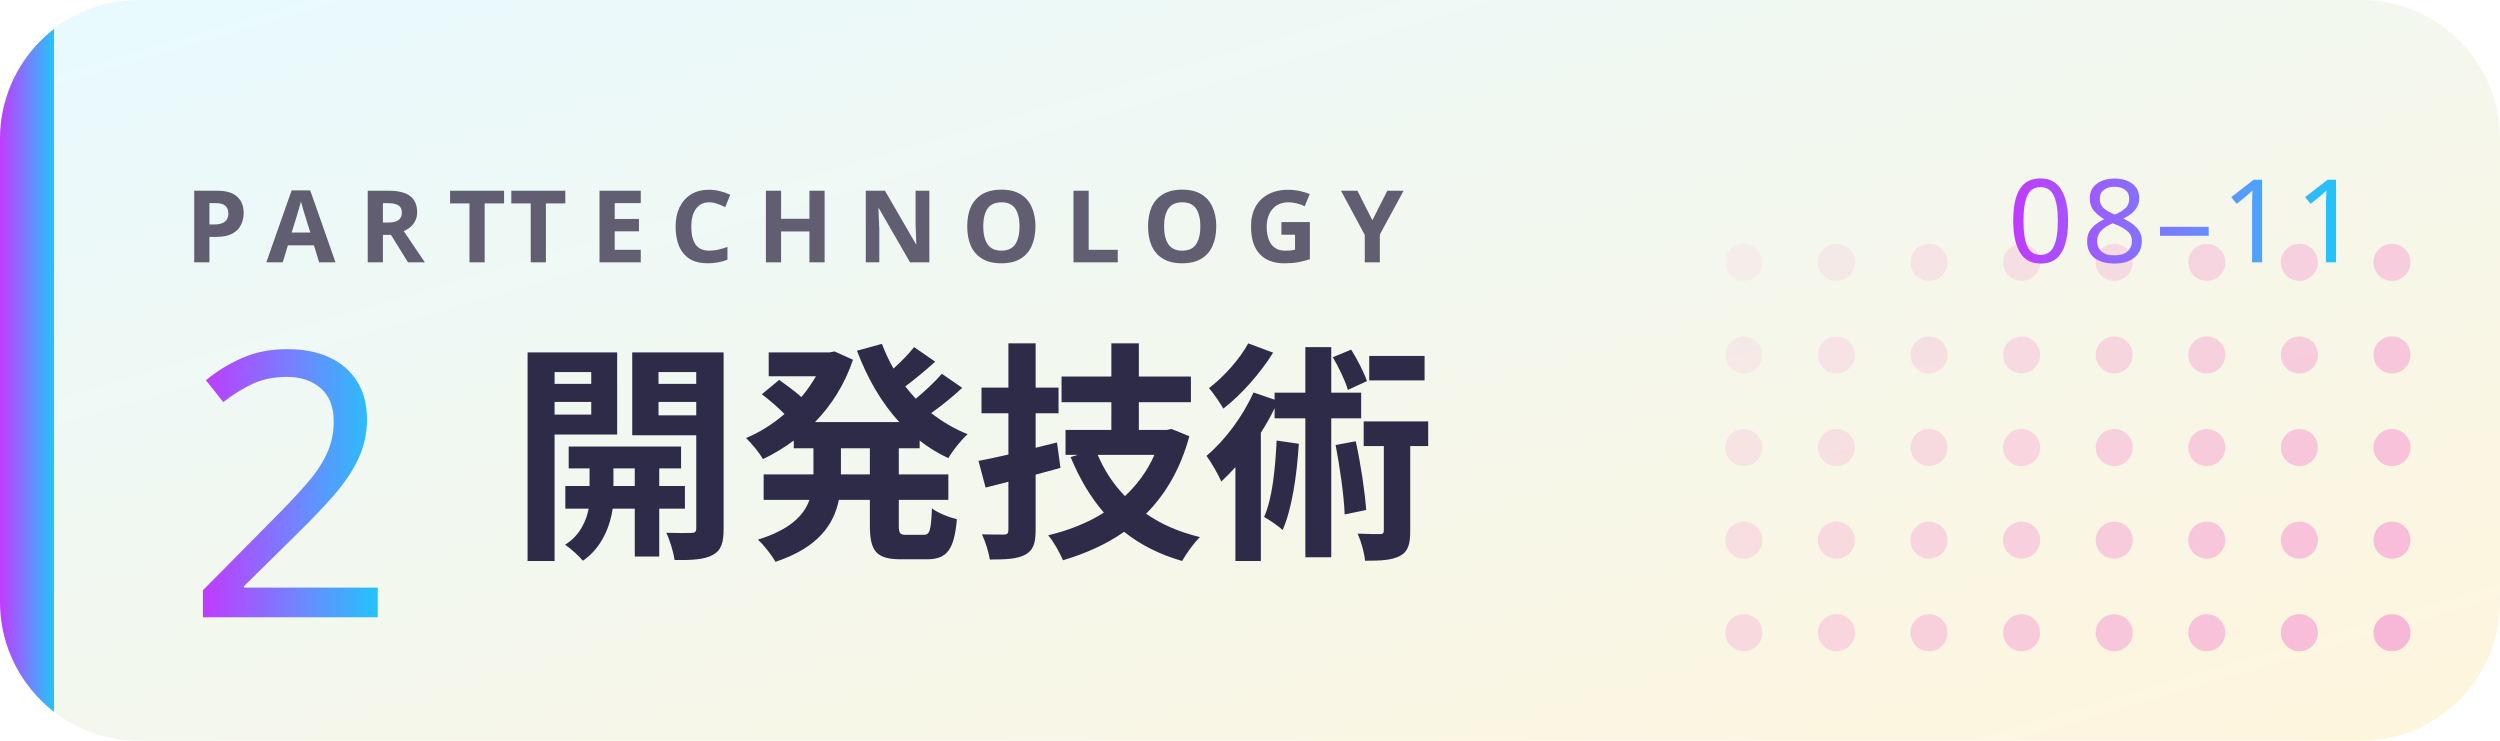
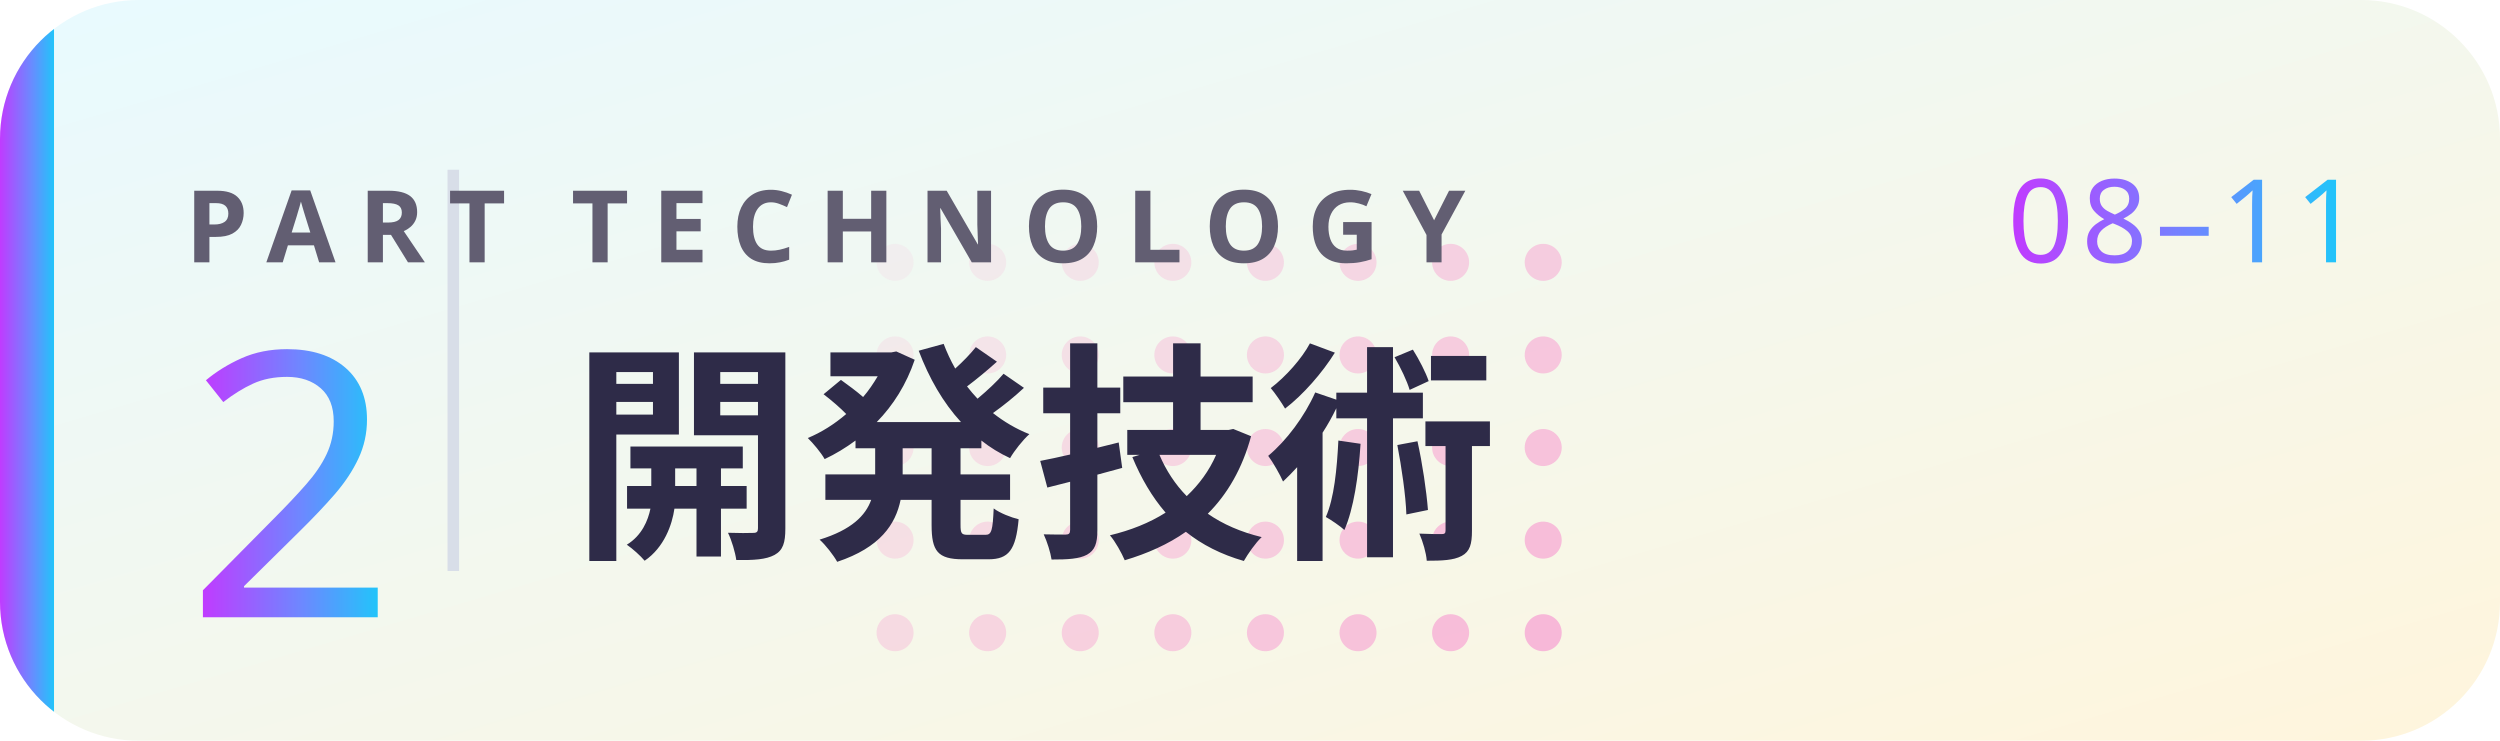
<svg xmlns="http://www.w3.org/2000/svg" viewBox="0 0 324 96" width="324" height="96" role="img">
  <defs>
    <filter id="glow" x="-30%" y="-30%" width="160%" height="160%">
      <feGaussianBlur stdDeviation="1.6" result="b" />
      <feMerge>
        <feMergeNode in="b" />
        <feMergeNode in="SourceGraphic" />
      </feMerge>
    </filter>
    <linearGradient id="brand" x1="0" y1="0" x2="1" y2="0">
      <stop offset="0" stop-color="#C03BFF" />
      <stop offset=".55" stop-color="#6F86FF" />
      <stop offset="1" stop-color="#22C4FA" />
    </linearGradient>
    <linearGradient id="bg" x1="0" y1="0" x2="1" y2="1">
      <stop offset="0" stop-color="#E8FAFF" />
      <stop offset="1" stop-color="#FFF5DC" />
    </linearGradient>
    <style>
.jp{font-family:'Hiragino Sans','Hiragino Kaku Gothic ProN','Yu Gothic UI','Yu Gothic','Meiryo','Noto Sans JP','Noto Sans CJK JP',sans-serif}
.disp{font-family:Impact,Haettenschweiler,'Anton','Arial Narrow Bold','Arial Black',sans-serif}
.gh{font-family:-apple-system,BlinkMacSystemFont,'Segoe UI','Noto Sans',Helvetica,Arial,sans-serif}
.rnd{font-family:RcRounded,'Hiragino Maru Gothic ProN','Yu Gothic UI','Noto Sans JP',sans-serif}
.hand{font-family:RcHand,'Hiragino Maru Gothic ProN','Yu Gothic UI','Noto Sans JP',sans-serif}
.mono{font-family:ui-monospace,SFMono-Regular,'Cascadia Mono',Consolas,'Liberation Mono',monospace}

@keyframes bob{0%,100%{transform:translateY(0)}50%{transform:translateY(-5px)}}
@keyframes blink{0%,90%,100%{transform:scaleY(1)}94%{transform:scaleY(.12)}}
@keyframes flow{to{stroke-dashoffset:-28}}
@keyframes pulse{0%,100%{opacity:.55}50%{opacity:1}}
.bob{animation:bob 2.6s ease-in-out infinite}
.eyes{transform-box:fill-box;transform-origin:center;animation:blink 4.8s infinite}
.flow{stroke-dasharray:6 8;animation:flow 1.1s linear infinite}
.pulse{animation:pulse 2.4s ease-in-out infinite}
@media (prefers-reduced-motion:reduce){.bob,.eyes,.flow,.pulse{animation:none}}
</style>
  </defs>
  <rect width="324" height="96" rx="18" fill="url(#bg)" />
  <clipPath id="card">
    <rect width="324" height="96" rx="18" />
  </clipPath>
  <g clip-path="url(#card)">
-     <g transform="translate(324 96) scale(-1 -1)">
+     <g transform="translate(214 96) scale(-1 -1)">
      <circle cx="14" cy="14" r="2.4" fill="#F7B8D8" opacity="1.00" />
      <circle cx="26" cy="14" r="2.4" fill="#F7B8D8" opacity="0.92" />
      <circle cx="38" cy="14" r="2.4" fill="#F7B8D8" opacity="0.85" />
      <circle cx="50" cy="14" r="2.4" fill="#F7B8D8" opacity="0.77" />
      <circle cx="62" cy="14" r="2.4" fill="#F7B8D8" opacity="0.69" />
      <circle cx="74" cy="14" r="2.4" fill="#F7B8D8" opacity="0.62" />
      <circle cx="86" cy="14" r="2.4" fill="#F7B8D8" opacity="0.54" />
      <circle cx="98" cy="14" r="2.4" fill="#F7B8D8" opacity="0.46" />
      <circle cx="14" cy="26" r="2.4" fill="#F7B8D8" opacity="0.92" />
      <circle cx="26" cy="26" r="2.4" fill="#F7B8D8" opacity="0.85" />
      <circle cx="38" cy="26" r="2.4" fill="#F7B8D8" opacity="0.77" />
      <circle cx="50" cy="26" r="2.4" fill="#F7B8D8" opacity="0.69" />
      <circle cx="62" cy="26" r="2.4" fill="#F7B8D8" opacity="0.62" />
      <circle cx="74" cy="26" r="2.4" fill="#F7B8D8" opacity="0.54" />
      <circle cx="86" cy="26" r="2.4" fill="#F7B8D8" opacity="0.46" />
      <circle cx="98" cy="26" r="2.4" fill="#F7B8D8" opacity="0.38" />
      <circle cx="14" cy="38" r="2.4" fill="#F7B8D8" opacity="0.85" />
      <circle cx="26" cy="38" r="2.4" fill="#F7B8D8" opacity="0.77" />
      <circle cx="38" cy="38" r="2.4" fill="#F7B8D8" opacity="0.69" />
      <circle cx="50" cy="38" r="2.4" fill="#F7B8D8" opacity="0.62" />
      <circle cx="62" cy="38" r="2.4" fill="#F7B8D8" opacity="0.54" />
      <circle cx="74" cy="38" r="2.4" fill="#F7B8D8" opacity="0.46" />
      <circle cx="86" cy="38" r="2.4" fill="#F7B8D8" opacity="0.38" />
      <circle cx="98" cy="38" r="2.4" fill="#F7B8D8" opacity="0.31" />
      <circle cx="14" cy="50" r="2.4" fill="#F7B8D8" opacity="0.77" />
      <circle cx="26" cy="50" r="2.4" fill="#F7B8D8" opacity="0.69" />
      <circle cx="38" cy="50" r="2.4" fill="#F7B8D8" opacity="0.62" />
      <circle cx="50" cy="50" r="2.4" fill="#F7B8D8" opacity="0.54" />
      <circle cx="62" cy="50" r="2.4" fill="#F7B8D8" opacity="0.46" />
      <circle cx="74" cy="50" r="2.4" fill="#F7B8D8" opacity="0.38" />
      <circle cx="86" cy="50" r="2.4" fill="#F7B8D8" opacity="0.31" />
      <circle cx="98" cy="50" r="2.4" fill="#F7B8D8" opacity="0.23" />
      <circle cx="14" cy="62" r="2.4" fill="#F7B8D8" opacity="0.69" />
      <circle cx="26" cy="62" r="2.4" fill="#F7B8D8" opacity="0.62" />
      <circle cx="38" cy="62" r="2.4" fill="#F7B8D8" opacity="0.54" />
      <circle cx="50" cy="62" r="2.4" fill="#F7B8D8" opacity="0.46" />
      <circle cx="62" cy="62" r="2.4" fill="#F7B8D8" opacity="0.38" />
      <circle cx="74" cy="62" r="2.4" fill="#F7B8D8" opacity="0.31" />
      <circle cx="86" cy="62" r="2.4" fill="#F7B8D8" opacity="0.23" />
      <circle cx="98" cy="62" r="2.4" fill="#F7B8D8" opacity="0.15" />
    </g>
    <rect width="7" height="96" fill="url(#brand)" />
  </g>
+   <rect x="58" y="22" width="1.5" height="52" fill="#D8DEE8" />
  <text x="24" y="34" class="gh" font-size="13" font-weight="600" fill="#625E72" text-anchor="start" letter-spacing="3">PART</text>
  <text x="24" y="80" class="disp" font-size="48" font-weight="400" fill="url(#brand)" text-anchor="start">2</text>
-   <text x="66" y="34" class="gh" font-size="13" font-weight="600" fill="#625E72" text-anchor="start" letter-spacing="3">TECHNOLOGY</text>
-   <text x="66" y="70" class="gh" font-size="30" font-weight="700" fill="#2E2B48" text-anchor="start">開発技術</text>
+   <text x="74" y="34" class="gh" font-size="13" font-weight="600" fill="#625E72" text-anchor="start" letter-spacing="3">TECHNOLOGY</text>
+   <text x="74" y="70" class="gh" font-size="30" font-weight="700" fill="#2E2B48" text-anchor="start">開発技術</text>
  <text x="306" y="34" class="disp" font-size="15" font-weight="400" fill="url(#brand)" text-anchor="end" letter-spacing="1">08–11</text>
</svg>
